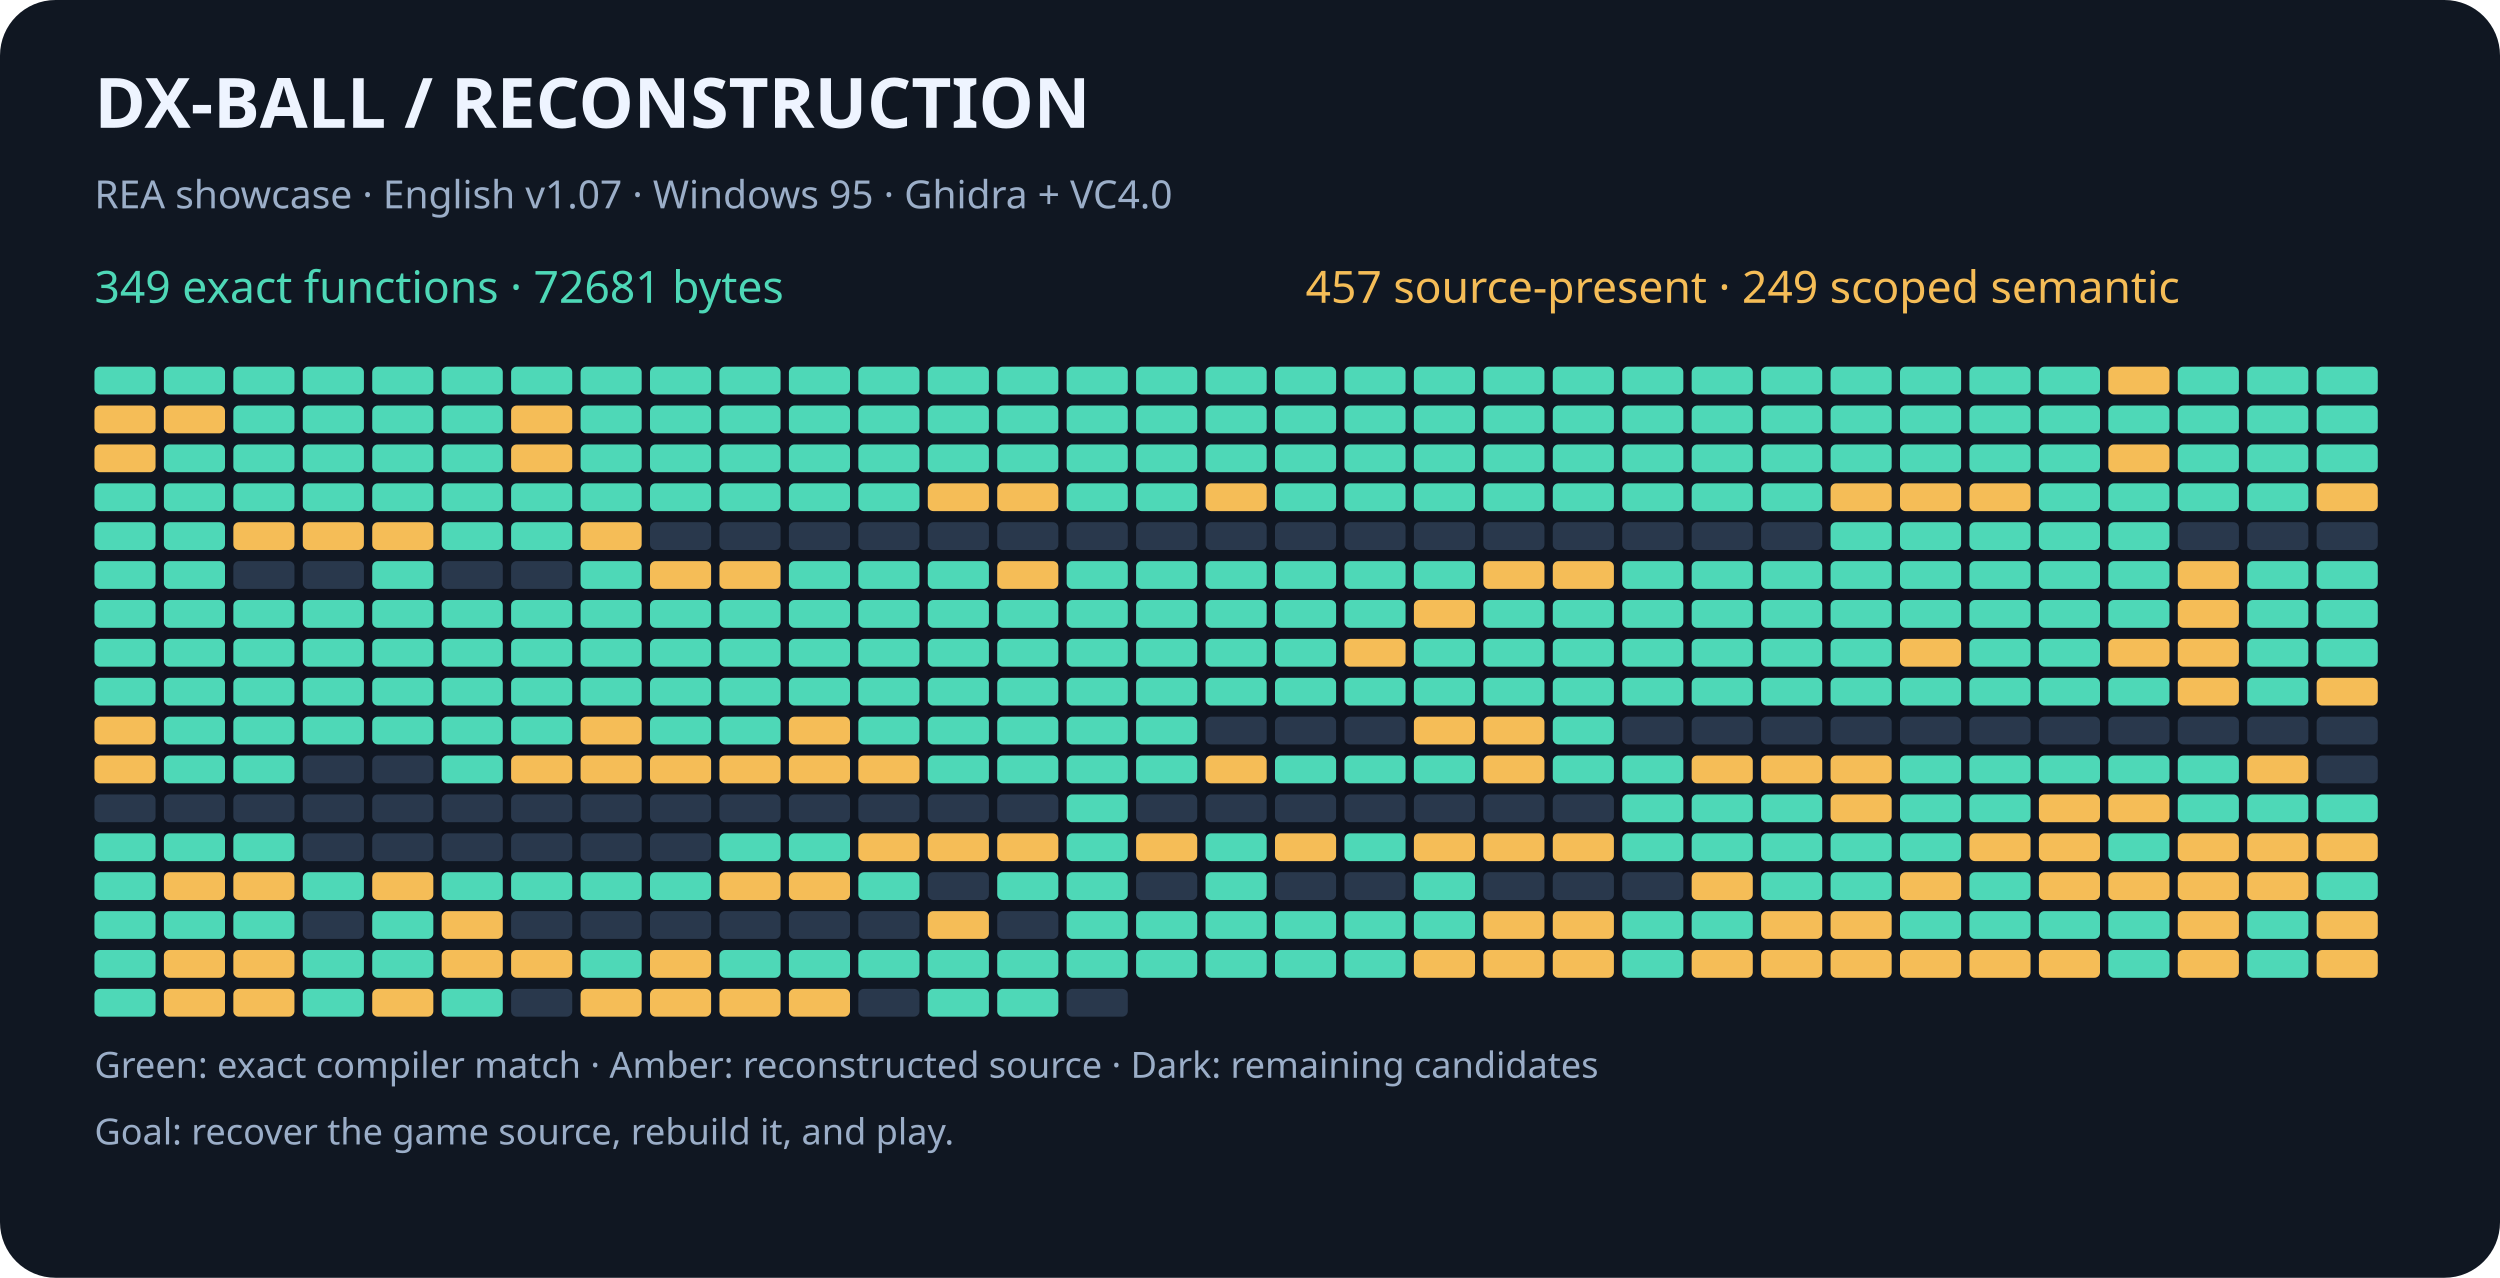
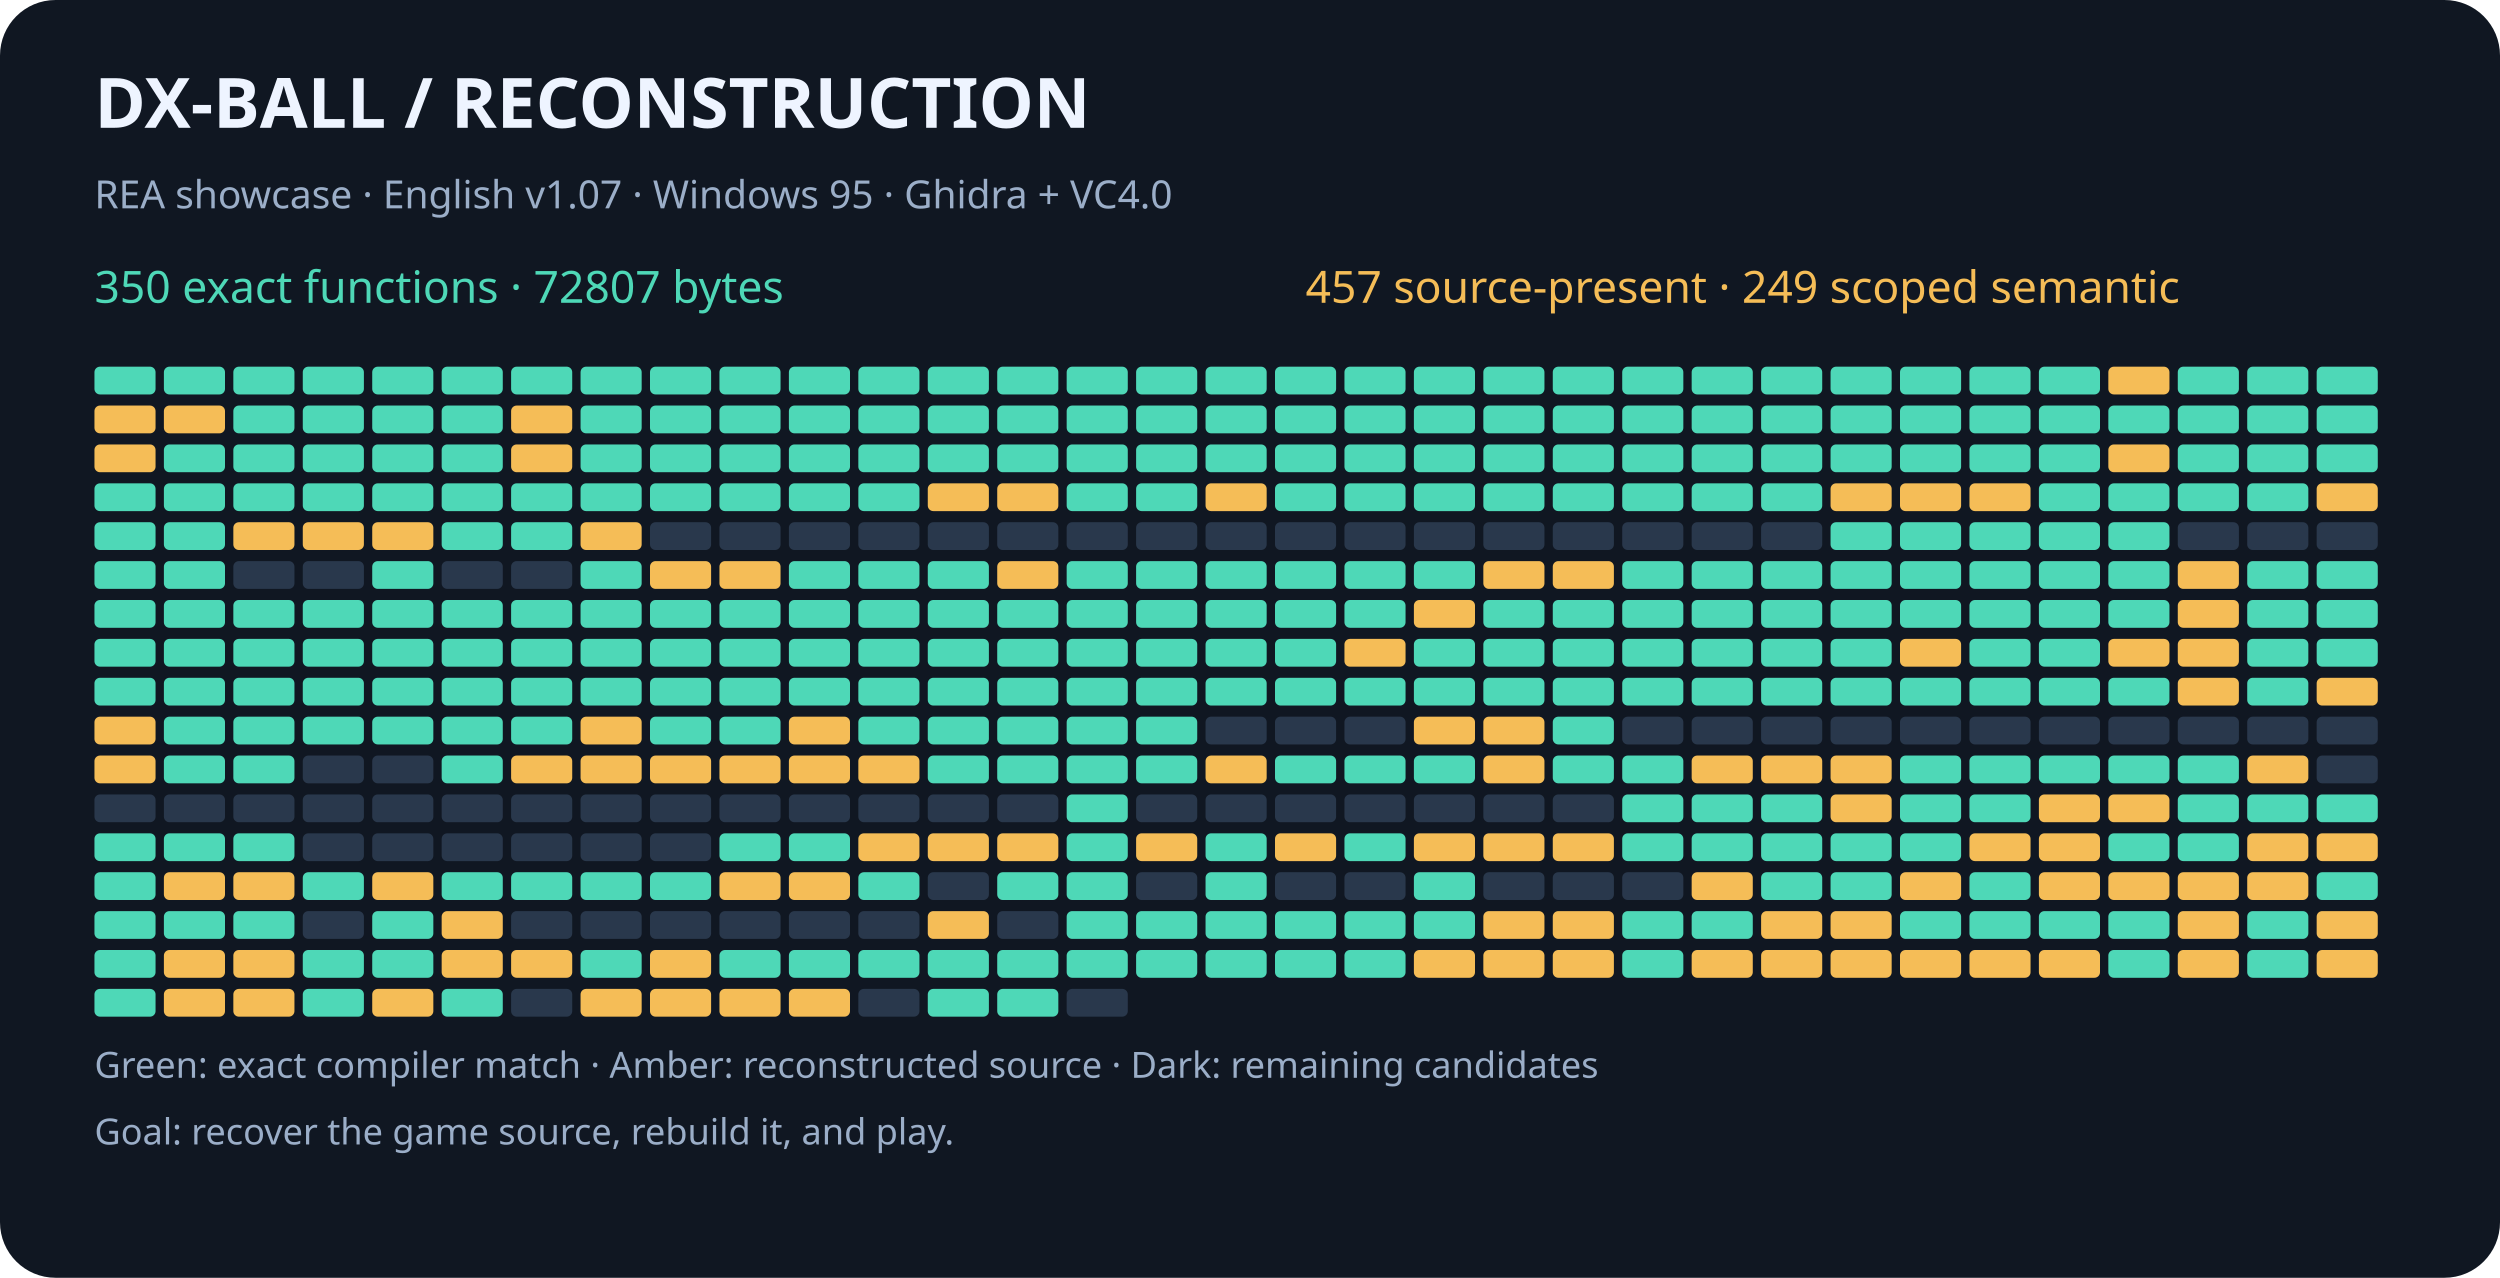
<svg xmlns="http://www.w3.org/2000/svg" width="900" height="460" viewBox="0 0 900 460" role="img" aria-labelledby="title desc">
  <rect width="900" height="460" rx="20" fill="#101722" />
  <g font-family="sans-serif">
    <text x="34" y="46" fill="#eef4ff" font-size="25" font-weight="bold">DX-BALL  /  RECONSTRUCTION</text>
    <text x="34" y="75" fill="#9baec8" font-size="14">REA showcase · English v1.07 · Windows 95 · Ghidra + VC4.0</text>
-     <text x="34" y="109" fill="#4ed8b7" font-size="16">349 exact functions · 72681 bytes</text>
+     <text x="34" y="109" fill="#4ed8b7" font-size="16">350 exact functions · 72807 bytes</text>
    <text x="470" y="109" fill="#f5bd57" font-size="16">457 source-present · 249 scoped semantic</text>
    <rect x="34" y="132" width="22" height="10" rx="2" fill="#4ed8b7" />
    <rect x="59" y="132" width="22" height="10" rx="2" fill="#4ed8b7" />
    <rect x="84" y="132" width="22" height="10" rx="2" fill="#4ed8b7" />
    <rect x="109" y="132" width="22" height="10" rx="2" fill="#4ed8b7" />
    <rect x="134" y="132" width="22" height="10" rx="2" fill="#4ed8b7" />
    <rect x="159" y="132" width="22" height="10" rx="2" fill="#4ed8b7" />
    <rect x="184" y="132" width="22" height="10" rx="2" fill="#4ed8b7" />
    <rect x="209" y="132" width="22" height="10" rx="2" fill="#4ed8b7" />
    <rect x="234" y="132" width="22" height="10" rx="2" fill="#4ed8b7" />
    <rect x="259" y="132" width="22" height="10" rx="2" fill="#4ed8b7" />
    <rect x="284" y="132" width="22" height="10" rx="2" fill="#4ed8b7" />
    <rect x="309" y="132" width="22" height="10" rx="2" fill="#4ed8b7" />
    <rect x="334" y="132" width="22" height="10" rx="2" fill="#4ed8b7" />
    <rect x="359" y="132" width="22" height="10" rx="2" fill="#4ed8b7" />
    <rect x="384" y="132" width="22" height="10" rx="2" fill="#4ed8b7" />
    <rect x="409" y="132" width="22" height="10" rx="2" fill="#4ed8b7" />
    <rect x="434" y="132" width="22" height="10" rx="2" fill="#4ed8b7" />
    <rect x="459" y="132" width="22" height="10" rx="2" fill="#4ed8b7" />
    <rect x="484" y="132" width="22" height="10" rx="2" fill="#4ed8b7" />
    <rect x="509" y="132" width="22" height="10" rx="2" fill="#4ed8b7" />
    <rect x="534" y="132" width="22" height="10" rx="2" fill="#4ed8b7" />
    <rect x="559" y="132" width="22" height="10" rx="2" fill="#4ed8b7" />
    <rect x="584" y="132" width="22" height="10" rx="2" fill="#4ed8b7" />
    <rect x="609" y="132" width="22" height="10" rx="2" fill="#4ed8b7" />
    <rect x="634" y="132" width="22" height="10" rx="2" fill="#4ed8b7" />
    <rect x="659" y="132" width="22" height="10" rx="2" fill="#4ed8b7" />
    <rect x="684" y="132" width="22" height="10" rx="2" fill="#4ed8b7" />
    <rect x="709" y="132" width="22" height="10" rx="2" fill="#4ed8b7" />
    <rect x="734" y="132" width="22" height="10" rx="2" fill="#4ed8b7" />
    <rect x="759" y="132" width="22" height="10" rx="2" fill="#f5bd57" />
    <rect x="784" y="132" width="22" height="10" rx="2" fill="#4ed8b7" />
    <rect x="809" y="132" width="22" height="10" rx="2" fill="#4ed8b7" />
    <rect x="834" y="132" width="22" height="10" rx="2" fill="#4ed8b7" />
    <rect x="34" y="146" width="22" height="10" rx="2" fill="#f5bd57" />
    <rect x="59" y="146" width="22" height="10" rx="2" fill="#f5bd57" />
    <rect x="84" y="146" width="22" height="10" rx="2" fill="#4ed8b7" />
    <rect x="109" y="146" width="22" height="10" rx="2" fill="#4ed8b7" />
    <rect x="134" y="146" width="22" height="10" rx="2" fill="#4ed8b7" />
    <rect x="159" y="146" width="22" height="10" rx="2" fill="#4ed8b7" />
    <rect x="184" y="146" width="22" height="10" rx="2" fill="#f5bd57" />
    <rect x="209" y="146" width="22" height="10" rx="2" fill="#4ed8b7" />
    <rect x="234" y="146" width="22" height="10" rx="2" fill="#4ed8b7" />
    <rect x="259" y="146" width="22" height="10" rx="2" fill="#4ed8b7" />
    <rect x="284" y="146" width="22" height="10" rx="2" fill="#4ed8b7" />
    <rect x="309" y="146" width="22" height="10" rx="2" fill="#4ed8b7" />
    <rect x="334" y="146" width="22" height="10" rx="2" fill="#4ed8b7" />
    <rect x="359" y="146" width="22" height="10" rx="2" fill="#4ed8b7" />
    <rect x="384" y="146" width="22" height="10" rx="2" fill="#4ed8b7" />
    <rect x="409" y="146" width="22" height="10" rx="2" fill="#4ed8b7" />
    <rect x="434" y="146" width="22" height="10" rx="2" fill="#4ed8b7" />
    <rect x="459" y="146" width="22" height="10" rx="2" fill="#4ed8b7" />
    <rect x="484" y="146" width="22" height="10" rx="2" fill="#4ed8b7" />
    <rect x="509" y="146" width="22" height="10" rx="2" fill="#4ed8b7" />
    <rect x="534" y="146" width="22" height="10" rx="2" fill="#4ed8b7" />
    <rect x="559" y="146" width="22" height="10" rx="2" fill="#4ed8b7" />
    <rect x="584" y="146" width="22" height="10" rx="2" fill="#4ed8b7" />
    <rect x="609" y="146" width="22" height="10" rx="2" fill="#4ed8b7" />
    <rect x="634" y="146" width="22" height="10" rx="2" fill="#4ed8b7" />
    <rect x="659" y="146" width="22" height="10" rx="2" fill="#4ed8b7" />
    <rect x="684" y="146" width="22" height="10" rx="2" fill="#4ed8b7" />
    <rect x="709" y="146" width="22" height="10" rx="2" fill="#4ed8b7" />
    <rect x="734" y="146" width="22" height="10" rx="2" fill="#4ed8b7" />
    <rect x="759" y="146" width="22" height="10" rx="2" fill="#4ed8b7" />
    <rect x="784" y="146" width="22" height="10" rx="2" fill="#4ed8b7" />
    <rect x="809" y="146" width="22" height="10" rx="2" fill="#4ed8b7" />
    <rect x="834" y="146" width="22" height="10" rx="2" fill="#4ed8b7" />
    <rect x="34" y="160" width="22" height="10" rx="2" fill="#f5bd57" />
    <rect x="59" y="160" width="22" height="10" rx="2" fill="#4ed8b7" />
    <rect x="84" y="160" width="22" height="10" rx="2" fill="#4ed8b7" />
    <rect x="109" y="160" width="22" height="10" rx="2" fill="#4ed8b7" />
    <rect x="134" y="160" width="22" height="10" rx="2" fill="#4ed8b7" />
    <rect x="159" y="160" width="22" height="10" rx="2" fill="#4ed8b7" />
    <rect x="184" y="160" width="22" height="10" rx="2" fill="#f5bd57" />
    <rect x="209" y="160" width="22" height="10" rx="2" fill="#4ed8b7" />
    <rect x="234" y="160" width="22" height="10" rx="2" fill="#4ed8b7" />
    <rect x="259" y="160" width="22" height="10" rx="2" fill="#4ed8b7" />
    <rect x="284" y="160" width="22" height="10" rx="2" fill="#4ed8b7" />
    <rect x="309" y="160" width="22" height="10" rx="2" fill="#4ed8b7" />
    <rect x="334" y="160" width="22" height="10" rx="2" fill="#4ed8b7" />
    <rect x="359" y="160" width="22" height="10" rx="2" fill="#4ed8b7" />
    <rect x="384" y="160" width="22" height="10" rx="2" fill="#4ed8b7" />
    <rect x="409" y="160" width="22" height="10" rx="2" fill="#4ed8b7" />
    <rect x="434" y="160" width="22" height="10" rx="2" fill="#4ed8b7" />
    <rect x="459" y="160" width="22" height="10" rx="2" fill="#4ed8b7" />
    <rect x="484" y="160" width="22" height="10" rx="2" fill="#4ed8b7" />
    <rect x="509" y="160" width="22" height="10" rx="2" fill="#4ed8b7" />
    <rect x="534" y="160" width="22" height="10" rx="2" fill="#4ed8b7" />
    <rect x="559" y="160" width="22" height="10" rx="2" fill="#4ed8b7" />
    <rect x="584" y="160" width="22" height="10" rx="2" fill="#4ed8b7" />
    <rect x="609" y="160" width="22" height="10" rx="2" fill="#4ed8b7" />
    <rect x="634" y="160" width="22" height="10" rx="2" fill="#4ed8b7" />
    <rect x="659" y="160" width="22" height="10" rx="2" fill="#4ed8b7" />
    <rect x="684" y="160" width="22" height="10" rx="2" fill="#4ed8b7" />
    <rect x="709" y="160" width="22" height="10" rx="2" fill="#4ed8b7" />
    <rect x="734" y="160" width="22" height="10" rx="2" fill="#4ed8b7" />
    <rect x="759" y="160" width="22" height="10" rx="2" fill="#f5bd57" />
    <rect x="784" y="160" width="22" height="10" rx="2" fill="#4ed8b7" />
    <rect x="809" y="160" width="22" height="10" rx="2" fill="#4ed8b7" />
    <rect x="834" y="160" width="22" height="10" rx="2" fill="#4ed8b7" />
    <rect x="34" y="174" width="22" height="10" rx="2" fill="#4ed8b7" />
    <rect x="59" y="174" width="22" height="10" rx="2" fill="#4ed8b7" />
    <rect x="84" y="174" width="22" height="10" rx="2" fill="#4ed8b7" />
    <rect x="109" y="174" width="22" height="10" rx="2" fill="#4ed8b7" />
    <rect x="134" y="174" width="22" height="10" rx="2" fill="#4ed8b7" />
    <rect x="159" y="174" width="22" height="10" rx="2" fill="#4ed8b7" />
    <rect x="184" y="174" width="22" height="10" rx="2" fill="#4ed8b7" />
    <rect x="209" y="174" width="22" height="10" rx="2" fill="#4ed8b7" />
    <rect x="234" y="174" width="22" height="10" rx="2" fill="#4ed8b7" />
    <rect x="259" y="174" width="22" height="10" rx="2" fill="#4ed8b7" />
    <rect x="284" y="174" width="22" height="10" rx="2" fill="#4ed8b7" />
    <rect x="309" y="174" width="22" height="10" rx="2" fill="#4ed8b7" />
    <rect x="334" y="174" width="22" height="10" rx="2" fill="#f5bd57" />
    <rect x="359" y="174" width="22" height="10" rx="2" fill="#f5bd57" />
    <rect x="384" y="174" width="22" height="10" rx="2" fill="#4ed8b7" />
    <rect x="409" y="174" width="22" height="10" rx="2" fill="#4ed8b7" />
    <rect x="434" y="174" width="22" height="10" rx="2" fill="#f5bd57" />
    <rect x="459" y="174" width="22" height="10" rx="2" fill="#4ed8b7" />
    <rect x="484" y="174" width="22" height="10" rx="2" fill="#4ed8b7" />
    <rect x="509" y="174" width="22" height="10" rx="2" fill="#4ed8b7" />
    <rect x="534" y="174" width="22" height="10" rx="2" fill="#4ed8b7" />
    <rect x="559" y="174" width="22" height="10" rx="2" fill="#4ed8b7" />
    <rect x="584" y="174" width="22" height="10" rx="2" fill="#4ed8b7" />
    <rect x="609" y="174" width="22" height="10" rx="2" fill="#4ed8b7" />
    <rect x="634" y="174" width="22" height="10" rx="2" fill="#4ed8b7" />
    <rect x="659" y="174" width="22" height="10" rx="2" fill="#f5bd57" />
    <rect x="684" y="174" width="22" height="10" rx="2" fill="#f5bd57" />
    <rect x="709" y="174" width="22" height="10" rx="2" fill="#f5bd57" />
    <rect x="734" y="174" width="22" height="10" rx="2" fill="#4ed8b7" />
    <rect x="759" y="174" width="22" height="10" rx="2" fill="#4ed8b7" />
    <rect x="784" y="174" width="22" height="10" rx="2" fill="#4ed8b7" />
    <rect x="809" y="174" width="22" height="10" rx="2" fill="#4ed8b7" />
    <rect x="834" y="174" width="22" height="10" rx="2" fill="#f5bd57" />
    <rect x="34" y="188" width="22" height="10" rx="2" fill="#4ed8b7" />
    <rect x="59" y="188" width="22" height="10" rx="2" fill="#4ed8b7" />
    <rect x="84" y="188" width="22" height="10" rx="2" fill="#f5bd57" />
    <rect x="109" y="188" width="22" height="10" rx="2" fill="#f5bd57" />
    <rect x="134" y="188" width="22" height="10" rx="2" fill="#f5bd57" />
    <rect x="159" y="188" width="22" height="10" rx="2" fill="#4ed8b7" />
    <rect x="184" y="188" width="22" height="10" rx="2" fill="#4ed8b7" />
    <rect x="209" y="188" width="22" height="10" rx="2" fill="#f5bd57" />
    <rect x="234" y="188" width="22" height="10" rx="2" fill="#29384c" />
    <rect x="259" y="188" width="22" height="10" rx="2" fill="#29384c" />
    <rect x="284" y="188" width="22" height="10" rx="2" fill="#29384c" />
    <rect x="309" y="188" width="22" height="10" rx="2" fill="#29384c" />
    <rect x="334" y="188" width="22" height="10" rx="2" fill="#29384c" />
    <rect x="359" y="188" width="22" height="10" rx="2" fill="#29384c" />
    <rect x="384" y="188" width="22" height="10" rx="2" fill="#29384c" />
    <rect x="409" y="188" width="22" height="10" rx="2" fill="#29384c" />
    <rect x="434" y="188" width="22" height="10" rx="2" fill="#29384c" />
    <rect x="459" y="188" width="22" height="10" rx="2" fill="#29384c" />
    <rect x="484" y="188" width="22" height="10" rx="2" fill="#29384c" />
    <rect x="509" y="188" width="22" height="10" rx="2" fill="#29384c" />
    <rect x="534" y="188" width="22" height="10" rx="2" fill="#29384c" />
    <rect x="559" y="188" width="22" height="10" rx="2" fill="#29384c" />
    <rect x="584" y="188" width="22" height="10" rx="2" fill="#29384c" />
    <rect x="609" y="188" width="22" height="10" rx="2" fill="#29384c" />
    <rect x="634" y="188" width="22" height="10" rx="2" fill="#29384c" />
    <rect x="659" y="188" width="22" height="10" rx="2" fill="#4ed8b7" />
    <rect x="684" y="188" width="22" height="10" rx="2" fill="#4ed8b7" />
    <rect x="709" y="188" width="22" height="10" rx="2" fill="#4ed8b7" />
    <rect x="734" y="188" width="22" height="10" rx="2" fill="#4ed8b7" />
    <rect x="759" y="188" width="22" height="10" rx="2" fill="#4ed8b7" />
    <rect x="784" y="188" width="22" height="10" rx="2" fill="#29384c" />
    <rect x="809" y="188" width="22" height="10" rx="2" fill="#29384c" />
    <rect x="834" y="188" width="22" height="10" rx="2" fill="#29384c" />
    <rect x="34" y="202" width="22" height="10" rx="2" fill="#4ed8b7" />
    <rect x="59" y="202" width="22" height="10" rx="2" fill="#4ed8b7" />
    <rect x="84" y="202" width="22" height="10" rx="2" fill="#29384c" />
    <rect x="109" y="202" width="22" height="10" rx="2" fill="#29384c" />
    <rect x="134" y="202" width="22" height="10" rx="2" fill="#4ed8b7" />
    <rect x="159" y="202" width="22" height="10" rx="2" fill="#29384c" />
    <rect x="184" y="202" width="22" height="10" rx="2" fill="#29384c" />
    <rect x="209" y="202" width="22" height="10" rx="2" fill="#4ed8b7" />
    <rect x="234" y="202" width="22" height="10" rx="2" fill="#f5bd57" />
    <rect x="259" y="202" width="22" height="10" rx="2" fill="#f5bd57" />
    <rect x="284" y="202" width="22" height="10" rx="2" fill="#4ed8b7" />
    <rect x="309" y="202" width="22" height="10" rx="2" fill="#4ed8b7" />
    <rect x="334" y="202" width="22" height="10" rx="2" fill="#4ed8b7" />
    <rect x="359" y="202" width="22" height="10" rx="2" fill="#f5bd57" />
    <rect x="384" y="202" width="22" height="10" rx="2" fill="#4ed8b7" />
    <rect x="409" y="202" width="22" height="10" rx="2" fill="#4ed8b7" />
    <rect x="434" y="202" width="22" height="10" rx="2" fill="#4ed8b7" />
    <rect x="459" y="202" width="22" height="10" rx="2" fill="#4ed8b7" />
    <rect x="484" y="202" width="22" height="10" rx="2" fill="#4ed8b7" />
    <rect x="509" y="202" width="22" height="10" rx="2" fill="#4ed8b7" />
    <rect x="534" y="202" width="22" height="10" rx="2" fill="#f5bd57" />
    <rect x="559" y="202" width="22" height="10" rx="2" fill="#f5bd57" />
    <rect x="584" y="202" width="22" height="10" rx="2" fill="#4ed8b7" />
    <rect x="609" y="202" width="22" height="10" rx="2" fill="#4ed8b7" />
    <rect x="634" y="202" width="22" height="10" rx="2" fill="#4ed8b7" />
    <rect x="659" y="202" width="22" height="10" rx="2" fill="#4ed8b7" />
    <rect x="684" y="202" width="22" height="10" rx="2" fill="#4ed8b7" />
    <rect x="709" y="202" width="22" height="10" rx="2" fill="#4ed8b7" />
    <rect x="734" y="202" width="22" height="10" rx="2" fill="#4ed8b7" />
    <rect x="759" y="202" width="22" height="10" rx="2" fill="#4ed8b7" />
    <rect x="784" y="202" width="22" height="10" rx="2" fill="#f5bd57" />
    <rect x="809" y="202" width="22" height="10" rx="2" fill="#4ed8b7" />
    <rect x="834" y="202" width="22" height="10" rx="2" fill="#4ed8b7" />
    <rect x="34" y="216" width="22" height="10" rx="2" fill="#4ed8b7" />
    <rect x="59" y="216" width="22" height="10" rx="2" fill="#4ed8b7" />
    <rect x="84" y="216" width="22" height="10" rx="2" fill="#4ed8b7" />
    <rect x="109" y="216" width="22" height="10" rx="2" fill="#4ed8b7" />
    <rect x="134" y="216" width="22" height="10" rx="2" fill="#4ed8b7" />
    <rect x="159" y="216" width="22" height="10" rx="2" fill="#4ed8b7" />
    <rect x="184" y="216" width="22" height="10" rx="2" fill="#4ed8b7" />
    <rect x="209" y="216" width="22" height="10" rx="2" fill="#4ed8b7" />
    <rect x="234" y="216" width="22" height="10" rx="2" fill="#4ed8b7" />
    <rect x="259" y="216" width="22" height="10" rx="2" fill="#4ed8b7" />
    <rect x="284" y="216" width="22" height="10" rx="2" fill="#4ed8b7" />
    <rect x="309" y="216" width="22" height="10" rx="2" fill="#4ed8b7" />
    <rect x="334" y="216" width="22" height="10" rx="2" fill="#4ed8b7" />
    <rect x="359" y="216" width="22" height="10" rx="2" fill="#4ed8b7" />
    <rect x="384" y="216" width="22" height="10" rx="2" fill="#4ed8b7" />
    <rect x="409" y="216" width="22" height="10" rx="2" fill="#4ed8b7" />
    <rect x="434" y="216" width="22" height="10" rx="2" fill="#4ed8b7" />
    <rect x="459" y="216" width="22" height="10" rx="2" fill="#4ed8b7" />
    <rect x="484" y="216" width="22" height="10" rx="2" fill="#4ed8b7" />
    <rect x="509" y="216" width="22" height="10" rx="2" fill="#f5bd57" />
    <rect x="534" y="216" width="22" height="10" rx="2" fill="#4ed8b7" />
    <rect x="559" y="216" width="22" height="10" rx="2" fill="#4ed8b7" />
    <rect x="584" y="216" width="22" height="10" rx="2" fill="#4ed8b7" />
    <rect x="609" y="216" width="22" height="10" rx="2" fill="#4ed8b7" />
    <rect x="634" y="216" width="22" height="10" rx="2" fill="#4ed8b7" />
    <rect x="659" y="216" width="22" height="10" rx="2" fill="#4ed8b7" />
    <rect x="684" y="216" width="22" height="10" rx="2" fill="#4ed8b7" />
    <rect x="709" y="216" width="22" height="10" rx="2" fill="#4ed8b7" />
    <rect x="734" y="216" width="22" height="10" rx="2" fill="#4ed8b7" />
    <rect x="759" y="216" width="22" height="10" rx="2" fill="#4ed8b7" />
    <rect x="784" y="216" width="22" height="10" rx="2" fill="#f5bd57" />
    <rect x="809" y="216" width="22" height="10" rx="2" fill="#4ed8b7" />
    <rect x="834" y="216" width="22" height="10" rx="2" fill="#4ed8b7" />
    <rect x="34" y="230" width="22" height="10" rx="2" fill="#4ed8b7" />
    <rect x="59" y="230" width="22" height="10" rx="2" fill="#4ed8b7" />
    <rect x="84" y="230" width="22" height="10" rx="2" fill="#4ed8b7" />
    <rect x="109" y="230" width="22" height="10" rx="2" fill="#4ed8b7" />
    <rect x="134" y="230" width="22" height="10" rx="2" fill="#4ed8b7" />
    <rect x="159" y="230" width="22" height="10" rx="2" fill="#4ed8b7" />
    <rect x="184" y="230" width="22" height="10" rx="2" fill="#4ed8b7" />
    <rect x="209" y="230" width="22" height="10" rx="2" fill="#4ed8b7" />
    <rect x="234" y="230" width="22" height="10" rx="2" fill="#4ed8b7" />
    <rect x="259" y="230" width="22" height="10" rx="2" fill="#4ed8b7" />
    <rect x="284" y="230" width="22" height="10" rx="2" fill="#4ed8b7" />
    <rect x="309" y="230" width="22" height="10" rx="2" fill="#4ed8b7" />
    <rect x="334" y="230" width="22" height="10" rx="2" fill="#4ed8b7" />
    <rect x="359" y="230" width="22" height="10" rx="2" fill="#4ed8b7" />
    <rect x="384" y="230" width="22" height="10" rx="2" fill="#4ed8b7" />
    <rect x="409" y="230" width="22" height="10" rx="2" fill="#4ed8b7" />
    <rect x="434" y="230" width="22" height="10" rx="2" fill="#4ed8b7" />
    <rect x="459" y="230" width="22" height="10" rx="2" fill="#4ed8b7" />
    <rect x="484" y="230" width="22" height="10" rx="2" fill="#f5bd57" />
    <rect x="509" y="230" width="22" height="10" rx="2" fill="#4ed8b7" />
    <rect x="534" y="230" width="22" height="10" rx="2" fill="#4ed8b7" />
    <rect x="559" y="230" width="22" height="10" rx="2" fill="#4ed8b7" />
    <rect x="584" y="230" width="22" height="10" rx="2" fill="#4ed8b7" />
    <rect x="609" y="230" width="22" height="10" rx="2" fill="#4ed8b7" />
    <rect x="634" y="230" width="22" height="10" rx="2" fill="#4ed8b7" />
    <rect x="659" y="230" width="22" height="10" rx="2" fill="#4ed8b7" />
    <rect x="684" y="230" width="22" height="10" rx="2" fill="#f5bd57" />
    <rect x="709" y="230" width="22" height="10" rx="2" fill="#4ed8b7" />
    <rect x="734" y="230" width="22" height="10" rx="2" fill="#4ed8b7" />
    <rect x="759" y="230" width="22" height="10" rx="2" fill="#f5bd57" />
    <rect x="784" y="230" width="22" height="10" rx="2" fill="#f5bd57" />
    <rect x="809" y="230" width="22" height="10" rx="2" fill="#4ed8b7" />
    <rect x="834" y="230" width="22" height="10" rx="2" fill="#4ed8b7" />
    <rect x="34" y="244" width="22" height="10" rx="2" fill="#4ed8b7" />
    <rect x="59" y="244" width="22" height="10" rx="2" fill="#4ed8b7" />
    <rect x="84" y="244" width="22" height="10" rx="2" fill="#4ed8b7" />
    <rect x="109" y="244" width="22" height="10" rx="2" fill="#4ed8b7" />
    <rect x="134" y="244" width="22" height="10" rx="2" fill="#4ed8b7" />
    <rect x="159" y="244" width="22" height="10" rx="2" fill="#4ed8b7" />
    <rect x="184" y="244" width="22" height="10" rx="2" fill="#4ed8b7" />
    <rect x="209" y="244" width="22" height="10" rx="2" fill="#4ed8b7" />
    <rect x="234" y="244" width="22" height="10" rx="2" fill="#4ed8b7" />
    <rect x="259" y="244" width="22" height="10" rx="2" fill="#4ed8b7" />
    <rect x="284" y="244" width="22" height="10" rx="2" fill="#4ed8b7" />
    <rect x="309" y="244" width="22" height="10" rx="2" fill="#4ed8b7" />
    <rect x="334" y="244" width="22" height="10" rx="2" fill="#4ed8b7" />
    <rect x="359" y="244" width="22" height="10" rx="2" fill="#4ed8b7" />
    <rect x="384" y="244" width="22" height="10" rx="2" fill="#4ed8b7" />
    <rect x="409" y="244" width="22" height="10" rx="2" fill="#4ed8b7" />
    <rect x="434" y="244" width="22" height="10" rx="2" fill="#4ed8b7" />
    <rect x="459" y="244" width="22" height="10" rx="2" fill="#4ed8b7" />
    <rect x="484" y="244" width="22" height="10" rx="2" fill="#4ed8b7" />
    <rect x="509" y="244" width="22" height="10" rx="2" fill="#4ed8b7" />
    <rect x="534" y="244" width="22" height="10" rx="2" fill="#4ed8b7" />
    <rect x="559" y="244" width="22" height="10" rx="2" fill="#4ed8b7" />
    <rect x="584" y="244" width="22" height="10" rx="2" fill="#4ed8b7" />
    <rect x="609" y="244" width="22" height="10" rx="2" fill="#4ed8b7" />
    <rect x="634" y="244" width="22" height="10" rx="2" fill="#4ed8b7" />
    <rect x="659" y="244" width="22" height="10" rx="2" fill="#4ed8b7" />
    <rect x="684" y="244" width="22" height="10" rx="2" fill="#4ed8b7" />
    <rect x="709" y="244" width="22" height="10" rx="2" fill="#4ed8b7" />
    <rect x="734" y="244" width="22" height="10" rx="2" fill="#4ed8b7" />
    <rect x="759" y="244" width="22" height="10" rx="2" fill="#4ed8b7" />
    <rect x="784" y="244" width="22" height="10" rx="2" fill="#f5bd57" />
    <rect x="809" y="244" width="22" height="10" rx="2" fill="#4ed8b7" />
    <rect x="834" y="244" width="22" height="10" rx="2" fill="#f5bd57" />
    <rect x="34" y="258" width="22" height="10" rx="2" fill="#f5bd57" />
    <rect x="59" y="258" width="22" height="10" rx="2" fill="#4ed8b7" />
    <rect x="84" y="258" width="22" height="10" rx="2" fill="#4ed8b7" />
    <rect x="109" y="258" width="22" height="10" rx="2" fill="#4ed8b7" />
    <rect x="134" y="258" width="22" height="10" rx="2" fill="#4ed8b7" />
    <rect x="159" y="258" width="22" height="10" rx="2" fill="#4ed8b7" />
    <rect x="184" y="258" width="22" height="10" rx="2" fill="#4ed8b7" />
    <rect x="209" y="258" width="22" height="10" rx="2" fill="#f5bd57" />
    <rect x="234" y="258" width="22" height="10" rx="2" fill="#4ed8b7" />
    <rect x="259" y="258" width="22" height="10" rx="2" fill="#4ed8b7" />
    <rect x="284" y="258" width="22" height="10" rx="2" fill="#f5bd57" />
    <rect x="309" y="258" width="22" height="10" rx="2" fill="#4ed8b7" />
    <rect x="334" y="258" width="22" height="10" rx="2" fill="#4ed8b7" />
    <rect x="359" y="258" width="22" height="10" rx="2" fill="#4ed8b7" />
    <rect x="384" y="258" width="22" height="10" rx="2" fill="#4ed8b7" />
    <rect x="409" y="258" width="22" height="10" rx="2" fill="#4ed8b7" />
    <rect x="434" y="258" width="22" height="10" rx="2" fill="#29384c" />
    <rect x="459" y="258" width="22" height="10" rx="2" fill="#29384c" />
    <rect x="484" y="258" width="22" height="10" rx="2" fill="#29384c" />
    <rect x="509" y="258" width="22" height="10" rx="2" fill="#f5bd57" />
    <rect x="534" y="258" width="22" height="10" rx="2" fill="#f5bd57" />
    <rect x="559" y="258" width="22" height="10" rx="2" fill="#4ed8b7" />
    <rect x="584" y="258" width="22" height="10" rx="2" fill="#29384c" />
    <rect x="609" y="258" width="22" height="10" rx="2" fill="#29384c" />
    <rect x="634" y="258" width="22" height="10" rx="2" fill="#29384c" />
    <rect x="659" y="258" width="22" height="10" rx="2" fill="#29384c" />
    <rect x="684" y="258" width="22" height="10" rx="2" fill="#29384c" />
    <rect x="709" y="258" width="22" height="10" rx="2" fill="#29384c" />
    <rect x="734" y="258" width="22" height="10" rx="2" fill="#29384c" />
    <rect x="759" y="258" width="22" height="10" rx="2" fill="#29384c" />
    <rect x="784" y="258" width="22" height="10" rx="2" fill="#29384c" />
    <rect x="809" y="258" width="22" height="10" rx="2" fill="#29384c" />
    <rect x="834" y="258" width="22" height="10" rx="2" fill="#29384c" />
    <rect x="34" y="272" width="22" height="10" rx="2" fill="#f5bd57" />
    <rect x="59" y="272" width="22" height="10" rx="2" fill="#4ed8b7" />
    <rect x="84" y="272" width="22" height="10" rx="2" fill="#4ed8b7" />
    <rect x="109" y="272" width="22" height="10" rx="2" fill="#29384c" />
    <rect x="134" y="272" width="22" height="10" rx="2" fill="#29384c" />
    <rect x="159" y="272" width="22" height="10" rx="2" fill="#4ed8b7" />
    <rect x="184" y="272" width="22" height="10" rx="2" fill="#f5bd57" />
    <rect x="209" y="272" width="22" height="10" rx="2" fill="#f5bd57" />
    <rect x="234" y="272" width="22" height="10" rx="2" fill="#f5bd57" />
    <rect x="259" y="272" width="22" height="10" rx="2" fill="#f5bd57" />
    <rect x="284" y="272" width="22" height="10" rx="2" fill="#f5bd57" />
    <rect x="309" y="272" width="22" height="10" rx="2" fill="#f5bd57" />
    <rect x="334" y="272" width="22" height="10" rx="2" fill="#4ed8b7" />
    <rect x="359" y="272" width="22" height="10" rx="2" fill="#4ed8b7" />
    <rect x="384" y="272" width="22" height="10" rx="2" fill="#4ed8b7" />
    <rect x="409" y="272" width="22" height="10" rx="2" fill="#4ed8b7" />
    <rect x="434" y="272" width="22" height="10" rx="2" fill="#f5bd57" />
    <rect x="459" y="272" width="22" height="10" rx="2" fill="#4ed8b7" />
    <rect x="484" y="272" width="22" height="10" rx="2" fill="#4ed8b7" />
    <rect x="509" y="272" width="22" height="10" rx="2" fill="#4ed8b7" />
    <rect x="534" y="272" width="22" height="10" rx="2" fill="#f5bd57" />
    <rect x="559" y="272" width="22" height="10" rx="2" fill="#4ed8b7" />
    <rect x="584" y="272" width="22" height="10" rx="2" fill="#4ed8b7" />
    <rect x="609" y="272" width="22" height="10" rx="2" fill="#f5bd57" />
    <rect x="634" y="272" width="22" height="10" rx="2" fill="#f5bd57" />
    <rect x="659" y="272" width="22" height="10" rx="2" fill="#f5bd57" />
    <rect x="684" y="272" width="22" height="10" rx="2" fill="#4ed8b7" />
    <rect x="709" y="272" width="22" height="10" rx="2" fill="#4ed8b7" />
    <rect x="734" y="272" width="22" height="10" rx="2" fill="#4ed8b7" />
    <rect x="759" y="272" width="22" height="10" rx="2" fill="#4ed8b7" />
    <rect x="784" y="272" width="22" height="10" rx="2" fill="#4ed8b7" />
    <rect x="809" y="272" width="22" height="10" rx="2" fill="#f5bd57" />
    <rect x="834" y="272" width="22" height="10" rx="2" fill="#29384c" />
    <rect x="34" y="286" width="22" height="10" rx="2" fill="#29384c" />
    <rect x="59" y="286" width="22" height="10" rx="2" fill="#29384c" />
    <rect x="84" y="286" width="22" height="10" rx="2" fill="#29384c" />
    <rect x="109" y="286" width="22" height="10" rx="2" fill="#29384c" />
    <rect x="134" y="286" width="22" height="10" rx="2" fill="#29384c" />
    <rect x="159" y="286" width="22" height="10" rx="2" fill="#29384c" />
    <rect x="184" y="286" width="22" height="10" rx="2" fill="#29384c" />
    <rect x="209" y="286" width="22" height="10" rx="2" fill="#29384c" />
    <rect x="234" y="286" width="22" height="10" rx="2" fill="#29384c" />
    <rect x="259" y="286" width="22" height="10" rx="2" fill="#29384c" />
    <rect x="284" y="286" width="22" height="10" rx="2" fill="#29384c" />
    <rect x="309" y="286" width="22" height="10" rx="2" fill="#29384c" />
    <rect x="334" y="286" width="22" height="10" rx="2" fill="#29384c" />
    <rect x="359" y="286" width="22" height="10" rx="2" fill="#29384c" />
    <rect x="384" y="286" width="22" height="10" rx="2" fill="#4ed8b7" />
    <rect x="409" y="286" width="22" height="10" rx="2" fill="#29384c" />
    <rect x="434" y="286" width="22" height="10" rx="2" fill="#29384c" />
    <rect x="459" y="286" width="22" height="10" rx="2" fill="#29384c" />
    <rect x="484" y="286" width="22" height="10" rx="2" fill="#29384c" />
    <rect x="509" y="286" width="22" height="10" rx="2" fill="#29384c" />
    <rect x="534" y="286" width="22" height="10" rx="2" fill="#29384c" />
    <rect x="559" y="286" width="22" height="10" rx="2" fill="#29384c" />
    <rect x="584" y="286" width="22" height="10" rx="2" fill="#4ed8b7" />
    <rect x="609" y="286" width="22" height="10" rx="2" fill="#4ed8b7" />
    <rect x="634" y="286" width="22" height="10" rx="2" fill="#4ed8b7" />
    <rect x="659" y="286" width="22" height="10" rx="2" fill="#f5bd57" />
    <rect x="684" y="286" width="22" height="10" rx="2" fill="#4ed8b7" />
    <rect x="709" y="286" width="22" height="10" rx="2" fill="#4ed8b7" />
    <rect x="734" y="286" width="22" height="10" rx="2" fill="#f5bd57" />
    <rect x="759" y="286" width="22" height="10" rx="2" fill="#f5bd57" />
    <rect x="784" y="286" width="22" height="10" rx="2" fill="#4ed8b7" />
    <rect x="809" y="286" width="22" height="10" rx="2" fill="#4ed8b7" />
    <rect x="834" y="286" width="22" height="10" rx="2" fill="#4ed8b7" />
    <rect x="34" y="300" width="22" height="10" rx="2" fill="#4ed8b7" />
    <rect x="59" y="300" width="22" height="10" rx="2" fill="#4ed8b7" />
    <rect x="84" y="300" width="22" height="10" rx="2" fill="#4ed8b7" />
    <rect x="109" y="300" width="22" height="10" rx="2" fill="#29384c" />
    <rect x="134" y="300" width="22" height="10" rx="2" fill="#29384c" />
    <rect x="159" y="300" width="22" height="10" rx="2" fill="#29384c" />
    <rect x="184" y="300" width="22" height="10" rx="2" fill="#29384c" />
    <rect x="209" y="300" width="22" height="10" rx="2" fill="#29384c" />
    <rect x="234" y="300" width="22" height="10" rx="2" fill="#29384c" />
    <rect x="259" y="300" width="22" height="10" rx="2" fill="#4ed8b7" />
    <rect x="284" y="300" width="22" height="10" rx="2" fill="#4ed8b7" />
    <rect x="309" y="300" width="22" height="10" rx="2" fill="#f5bd57" />
    <rect x="334" y="300" width="22" height="10" rx="2" fill="#f5bd57" />
    <rect x="359" y="300" width="22" height="10" rx="2" fill="#f5bd57" />
    <rect x="384" y="300" width="22" height="10" rx="2" fill="#4ed8b7" />
    <rect x="409" y="300" width="22" height="10" rx="2" fill="#f5bd57" />
    <rect x="434" y="300" width="22" height="10" rx="2" fill="#4ed8b7" />
    <rect x="459" y="300" width="22" height="10" rx="2" fill="#f5bd57" />
    <rect x="484" y="300" width="22" height="10" rx="2" fill="#4ed8b7" />
    <rect x="509" y="300" width="22" height="10" rx="2" fill="#f5bd57" />
    <rect x="534" y="300" width="22" height="10" rx="2" fill="#f5bd57" />
    <rect x="559" y="300" width="22" height="10" rx="2" fill="#f5bd57" />
    <rect x="584" y="300" width="22" height="10" rx="2" fill="#4ed8b7" />
    <rect x="609" y="300" width="22" height="10" rx="2" fill="#4ed8b7" />
    <rect x="634" y="300" width="22" height="10" rx="2" fill="#4ed8b7" />
    <rect x="659" y="300" width="22" height="10" rx="2" fill="#4ed8b7" />
    <rect x="684" y="300" width="22" height="10" rx="2" fill="#4ed8b7" />
    <rect x="709" y="300" width="22" height="10" rx="2" fill="#f5bd57" />
    <rect x="734" y="300" width="22" height="10" rx="2" fill="#f5bd57" />
    <rect x="759" y="300" width="22" height="10" rx="2" fill="#4ed8b7" />
-     <rect x="784" y="300" width="22" height="10" rx="2" fill="#f5bd57" />
+     <rect x="784" y="300" width="22" height="10" rx="2" fill="#4ed8b7" />
    <rect x="809" y="300" width="22" height="10" rx="2" fill="#f5bd57" />
    <rect x="834" y="300" width="22" height="10" rx="2" fill="#f5bd57" />
    <rect x="34" y="314" width="22" height="10" rx="2" fill="#4ed8b7" />
    <rect x="59" y="314" width="22" height="10" rx="2" fill="#f5bd57" />
    <rect x="84" y="314" width="22" height="10" rx="2" fill="#f5bd57" />
    <rect x="109" y="314" width="22" height="10" rx="2" fill="#4ed8b7" />
    <rect x="134" y="314" width="22" height="10" rx="2" fill="#f5bd57" />
    <rect x="159" y="314" width="22" height="10" rx="2" fill="#4ed8b7" />
    <rect x="184" y="314" width="22" height="10" rx="2" fill="#4ed8b7" />
    <rect x="209" y="314" width="22" height="10" rx="2" fill="#4ed8b7" />
    <rect x="234" y="314" width="22" height="10" rx="2" fill="#4ed8b7" />
    <rect x="259" y="314" width="22" height="10" rx="2" fill="#f5bd57" />
    <rect x="284" y="314" width="22" height="10" rx="2" fill="#f5bd57" />
    <rect x="309" y="314" width="22" height="10" rx="2" fill="#4ed8b7" />
    <rect x="334" y="314" width="22" height="10" rx="2" fill="#29384c" />
    <rect x="359" y="314" width="22" height="10" rx="2" fill="#4ed8b7" />
    <rect x="384" y="314" width="22" height="10" rx="2" fill="#4ed8b7" />
    <rect x="409" y="314" width="22" height="10" rx="2" fill="#29384c" />
    <rect x="434" y="314" width="22" height="10" rx="2" fill="#4ed8b7" />
    <rect x="459" y="314" width="22" height="10" rx="2" fill="#29384c" />
    <rect x="484" y="314" width="22" height="10" rx="2" fill="#29384c" />
    <rect x="509" y="314" width="22" height="10" rx="2" fill="#4ed8b7" />
    <rect x="534" y="314" width="22" height="10" rx="2" fill="#29384c" />
    <rect x="559" y="314" width="22" height="10" rx="2" fill="#29384c" />
    <rect x="584" y="314" width="22" height="10" rx="2" fill="#29384c" />
    <rect x="609" y="314" width="22" height="10" rx="2" fill="#f5bd57" />
    <rect x="634" y="314" width="22" height="10" rx="2" fill="#4ed8b7" />
    <rect x="659" y="314" width="22" height="10" rx="2" fill="#4ed8b7" />
    <rect x="684" y="314" width="22" height="10" rx="2" fill="#f5bd57" />
    <rect x="709" y="314" width="22" height="10" rx="2" fill="#4ed8b7" />
    <rect x="734" y="314" width="22" height="10" rx="2" fill="#f5bd57" />
    <rect x="759" y="314" width="22" height="10" rx="2" fill="#f5bd57" />
    <rect x="784" y="314" width="22" height="10" rx="2" fill="#f5bd57" />
    <rect x="809" y="314" width="22" height="10" rx="2" fill="#f5bd57" />
    <rect x="834" y="314" width="22" height="10" rx="2" fill="#4ed8b7" />
    <rect x="34" y="328" width="22" height="10" rx="2" fill="#4ed8b7" />
    <rect x="59" y="328" width="22" height="10" rx="2" fill="#4ed8b7" />
    <rect x="84" y="328" width="22" height="10" rx="2" fill="#4ed8b7" />
    <rect x="109" y="328" width="22" height="10" rx="2" fill="#29384c" />
    <rect x="134" y="328" width="22" height="10" rx="2" fill="#4ed8b7" />
    <rect x="159" y="328" width="22" height="10" rx="2" fill="#f5bd57" />
    <rect x="184" y="328" width="22" height="10" rx="2" fill="#29384c" />
    <rect x="209" y="328" width="22" height="10" rx="2" fill="#29384c" />
    <rect x="234" y="328" width="22" height="10" rx="2" fill="#29384c" />
    <rect x="259" y="328" width="22" height="10" rx="2" fill="#29384c" />
    <rect x="284" y="328" width="22" height="10" rx="2" fill="#29384c" />
    <rect x="309" y="328" width="22" height="10" rx="2" fill="#29384c" />
    <rect x="334" y="328" width="22" height="10" rx="2" fill="#f5bd57" />
    <rect x="359" y="328" width="22" height="10" rx="2" fill="#29384c" />
    <rect x="384" y="328" width="22" height="10" rx="2" fill="#4ed8b7" />
    <rect x="409" y="328" width="22" height="10" rx="2" fill="#4ed8b7" />
    <rect x="434" y="328" width="22" height="10" rx="2" fill="#4ed8b7" />
    <rect x="459" y="328" width="22" height="10" rx="2" fill="#4ed8b7" />
    <rect x="484" y="328" width="22" height="10" rx="2" fill="#4ed8b7" />
    <rect x="509" y="328" width="22" height="10" rx="2" fill="#4ed8b7" />
    <rect x="534" y="328" width="22" height="10" rx="2" fill="#f5bd57" />
    <rect x="559" y="328" width="22" height="10" rx="2" fill="#f5bd57" />
    <rect x="584" y="328" width="22" height="10" rx="2" fill="#4ed8b7" />
    <rect x="609" y="328" width="22" height="10" rx="2" fill="#4ed8b7" />
    <rect x="634" y="328" width="22" height="10" rx="2" fill="#f5bd57" />
    <rect x="659" y="328" width="22" height="10" rx="2" fill="#f5bd57" />
    <rect x="684" y="328" width="22" height="10" rx="2" fill="#4ed8b7" />
    <rect x="709" y="328" width="22" height="10" rx="2" fill="#4ed8b7" />
    <rect x="734" y="328" width="22" height="10" rx="2" fill="#4ed8b7" />
    <rect x="759" y="328" width="22" height="10" rx="2" fill="#4ed8b7" />
    <rect x="784" y="328" width="22" height="10" rx="2" fill="#f5bd57" />
    <rect x="809" y="328" width="22" height="10" rx="2" fill="#4ed8b7" />
    <rect x="834" y="328" width="22" height="10" rx="2" fill="#f5bd57" />
    <rect x="34" y="342" width="22" height="10" rx="2" fill="#4ed8b7" />
    <rect x="59" y="342" width="22" height="10" rx="2" fill="#f5bd57" />
    <rect x="84" y="342" width="22" height="10" rx="2" fill="#f5bd57" />
    <rect x="109" y="342" width="22" height="10" rx="2" fill="#4ed8b7" />
    <rect x="134" y="342" width="22" height="10" rx="2" fill="#4ed8b7" />
    <rect x="159" y="342" width="22" height="10" rx="2" fill="#f5bd57" />
    <rect x="184" y="342" width="22" height="10" rx="2" fill="#f5bd57" />
    <rect x="209" y="342" width="22" height="10" rx="2" fill="#4ed8b7" />
    <rect x="234" y="342" width="22" height="10" rx="2" fill="#f5bd57" />
    <rect x="259" y="342" width="22" height="10" rx="2" fill="#4ed8b7" />
    <rect x="284" y="342" width="22" height="10" rx="2" fill="#4ed8b7" />
    <rect x="309" y="342" width="22" height="10" rx="2" fill="#4ed8b7" />
    <rect x="334" y="342" width="22" height="10" rx="2" fill="#4ed8b7" />
    <rect x="359" y="342" width="22" height="10" rx="2" fill="#4ed8b7" />
    <rect x="384" y="342" width="22" height="10" rx="2" fill="#4ed8b7" />
    <rect x="409" y="342" width="22" height="10" rx="2" fill="#4ed8b7" />
    <rect x="434" y="342" width="22" height="10" rx="2" fill="#4ed8b7" />
    <rect x="459" y="342" width="22" height="10" rx="2" fill="#4ed8b7" />
    <rect x="484" y="342" width="22" height="10" rx="2" fill="#4ed8b7" />
    <rect x="509" y="342" width="22" height="10" rx="2" fill="#f5bd57" />
    <rect x="534" y="342" width="22" height="10" rx="2" fill="#f5bd57" />
    <rect x="559" y="342" width="22" height="10" rx="2" fill="#f5bd57" />
    <rect x="584" y="342" width="22" height="10" rx="2" fill="#4ed8b7" />
    <rect x="609" y="342" width="22" height="10" rx="2" fill="#f5bd57" />
    <rect x="634" y="342" width="22" height="10" rx="2" fill="#f5bd57" />
    <rect x="659" y="342" width="22" height="10" rx="2" fill="#f5bd57" />
    <rect x="684" y="342" width="22" height="10" rx="2" fill="#f5bd57" />
    <rect x="709" y="342" width="22" height="10" rx="2" fill="#f5bd57" />
    <rect x="734" y="342" width="22" height="10" rx="2" fill="#f5bd57" />
    <rect x="759" y="342" width="22" height="10" rx="2" fill="#4ed8b7" />
    <rect x="784" y="342" width="22" height="10" rx="2" fill="#f5bd57" />
    <rect x="809" y="342" width="22" height="10" rx="2" fill="#4ed8b7" />
    <rect x="834" y="342" width="22" height="10" rx="2" fill="#f5bd57" />
    <rect x="34" y="356" width="22" height="10" rx="2" fill="#4ed8b7" />
    <rect x="59" y="356" width="22" height="10" rx="2" fill="#f5bd57" />
    <rect x="84" y="356" width="22" height="10" rx="2" fill="#f5bd57" />
    <rect x="109" y="356" width="22" height="10" rx="2" fill="#4ed8b7" />
    <rect x="134" y="356" width="22" height="10" rx="2" fill="#f5bd57" />
    <rect x="159" y="356" width="22" height="10" rx="2" fill="#4ed8b7" />
    <rect x="184" y="356" width="22" height="10" rx="2" fill="#29384c" />
    <rect x="209" y="356" width="22" height="10" rx="2" fill="#f5bd57" />
    <rect x="234" y="356" width="22" height="10" rx="2" fill="#f5bd57" />
    <rect x="259" y="356" width="22" height="10" rx="2" fill="#f5bd57" />
    <rect x="284" y="356" width="22" height="10" rx="2" fill="#f5bd57" />
    <rect x="309" y="356" width="22" height="10" rx="2" fill="#29384c" />
    <rect x="334" y="356" width="22" height="10" rx="2" fill="#4ed8b7" />
    <rect x="359" y="356" width="22" height="10" rx="2" fill="#4ed8b7" />
    <rect x="384" y="356" width="22" height="10" rx="2" fill="#29384c" />
    <text x="34" y="388" fill="#9baec8" font-size="13">Green: exact compiler match · Amber: reconstructed source · Dark: remaining candidates</text>
    <text x="34" y="412" fill="#9baec8" font-size="13">Goal: recover the game source, rebuild it, and play.</text>
  </g>
</svg>
